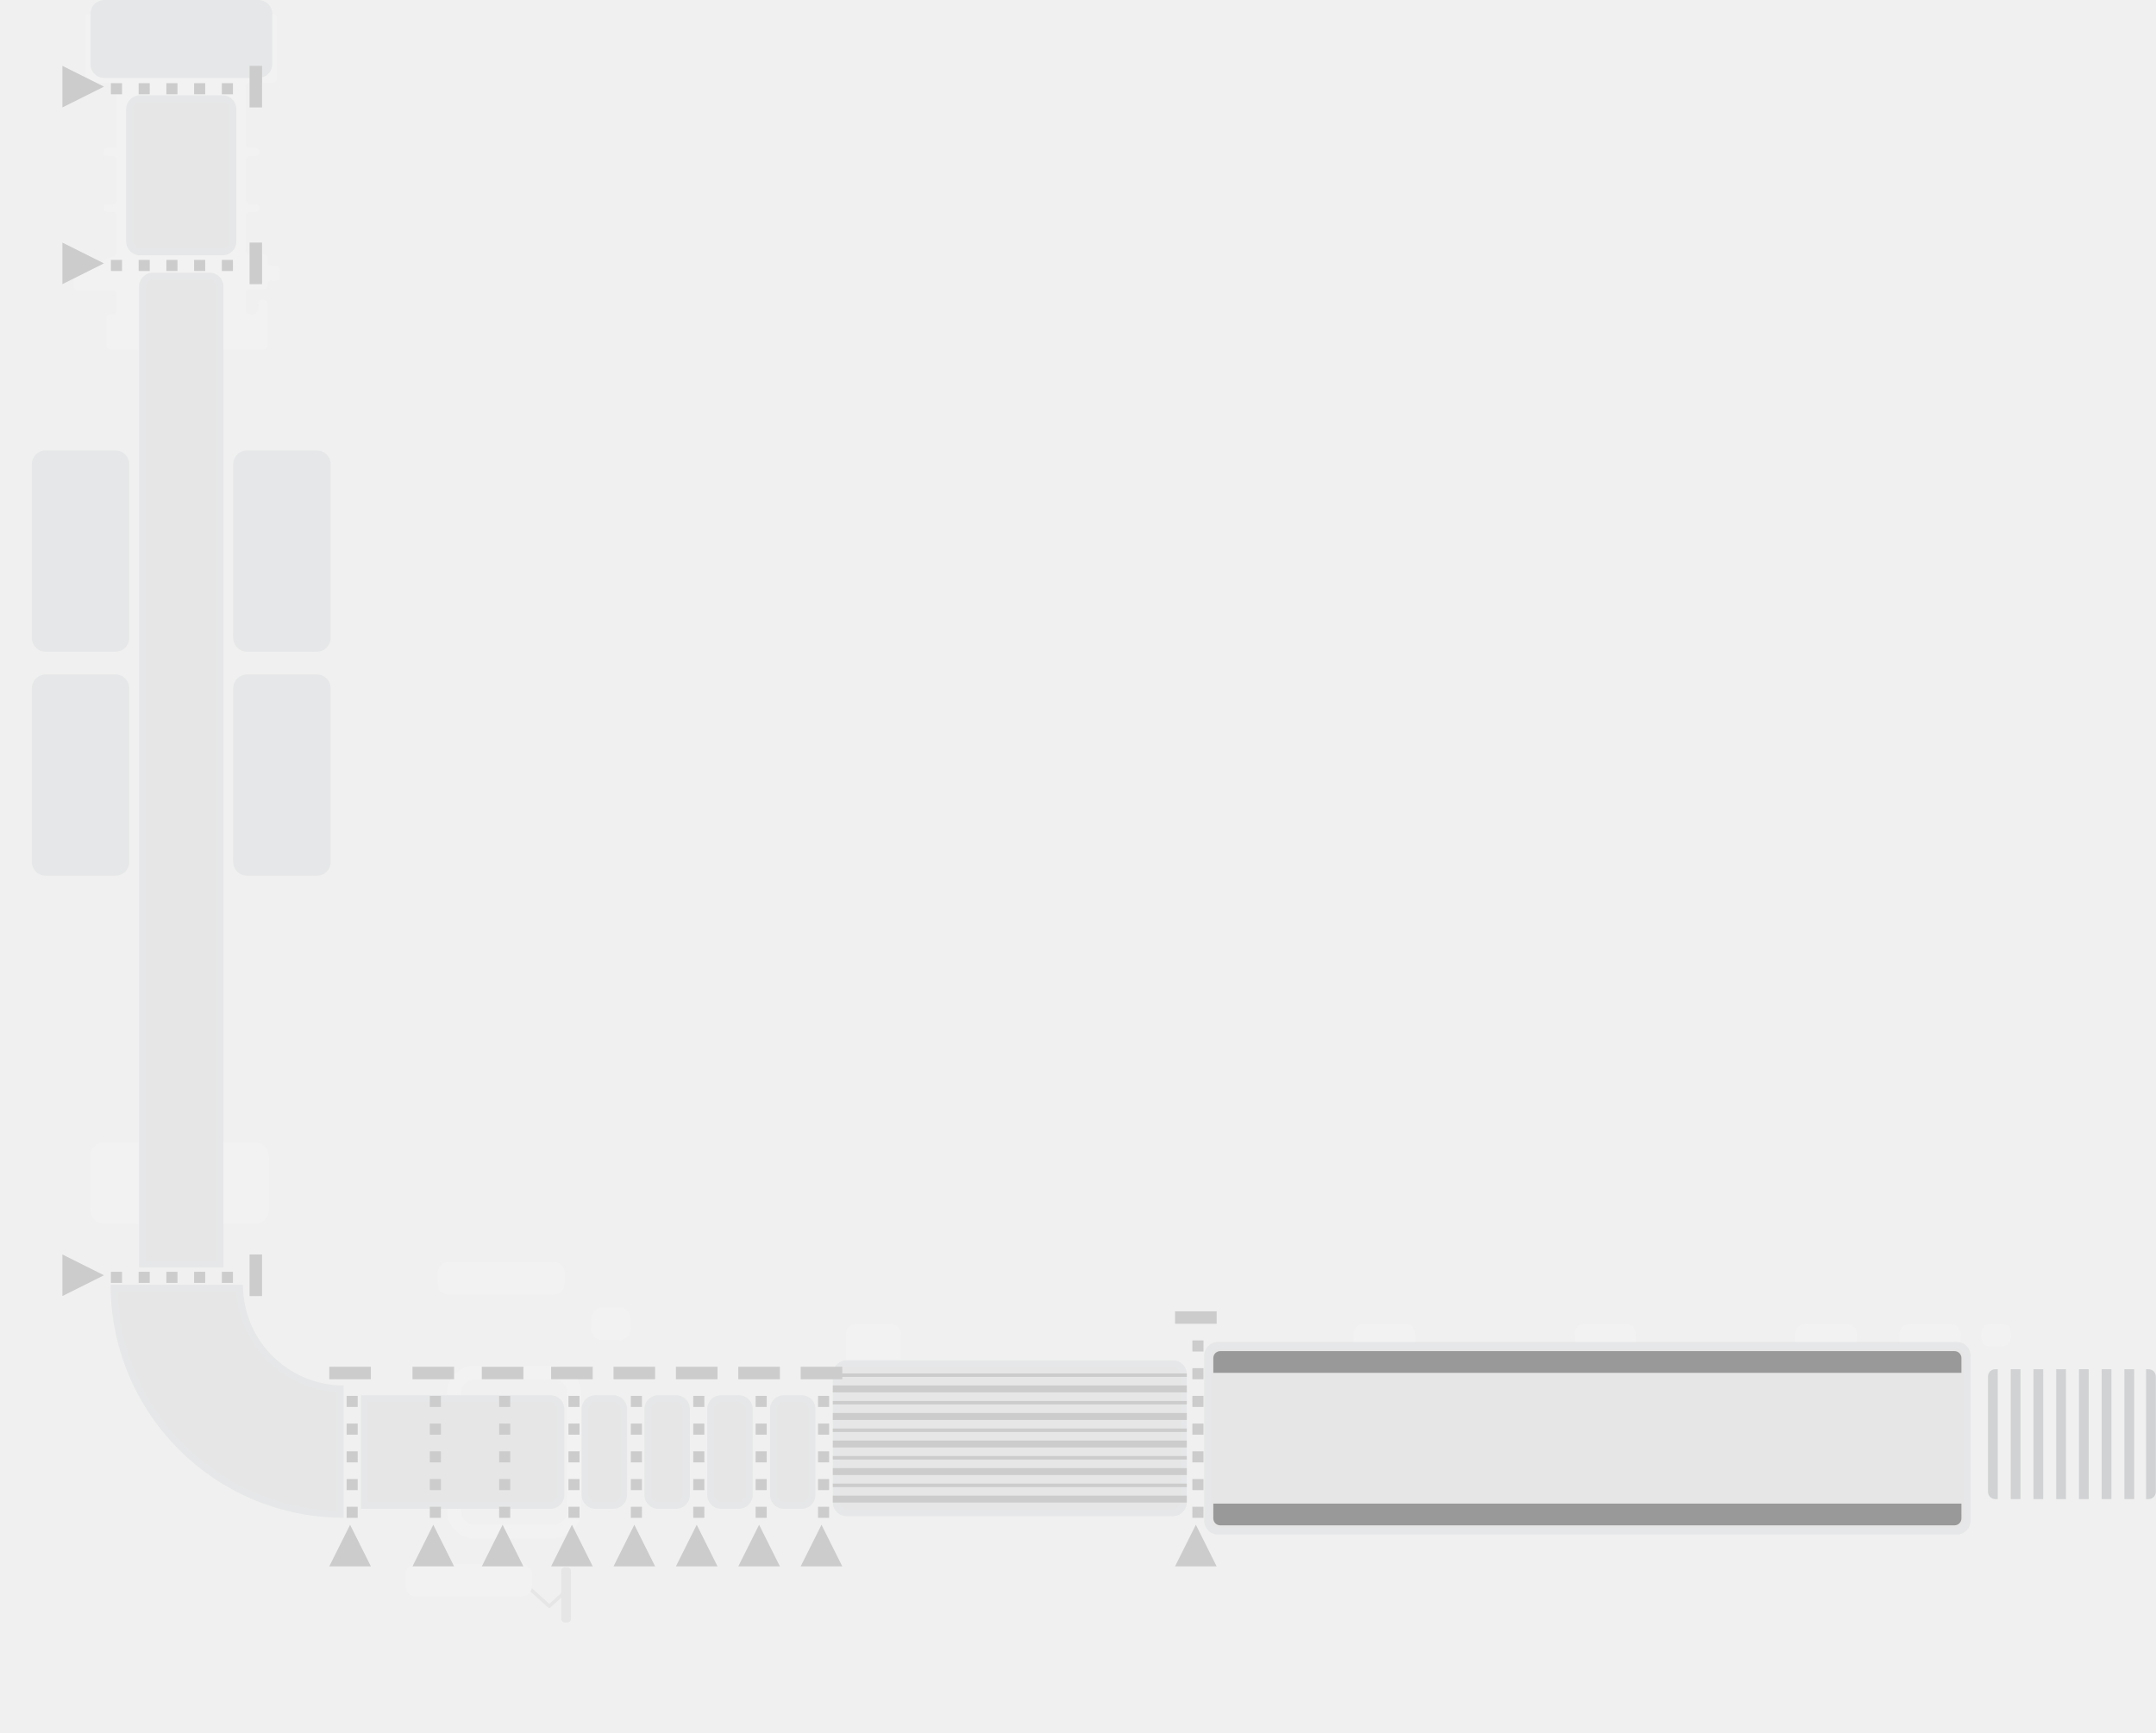
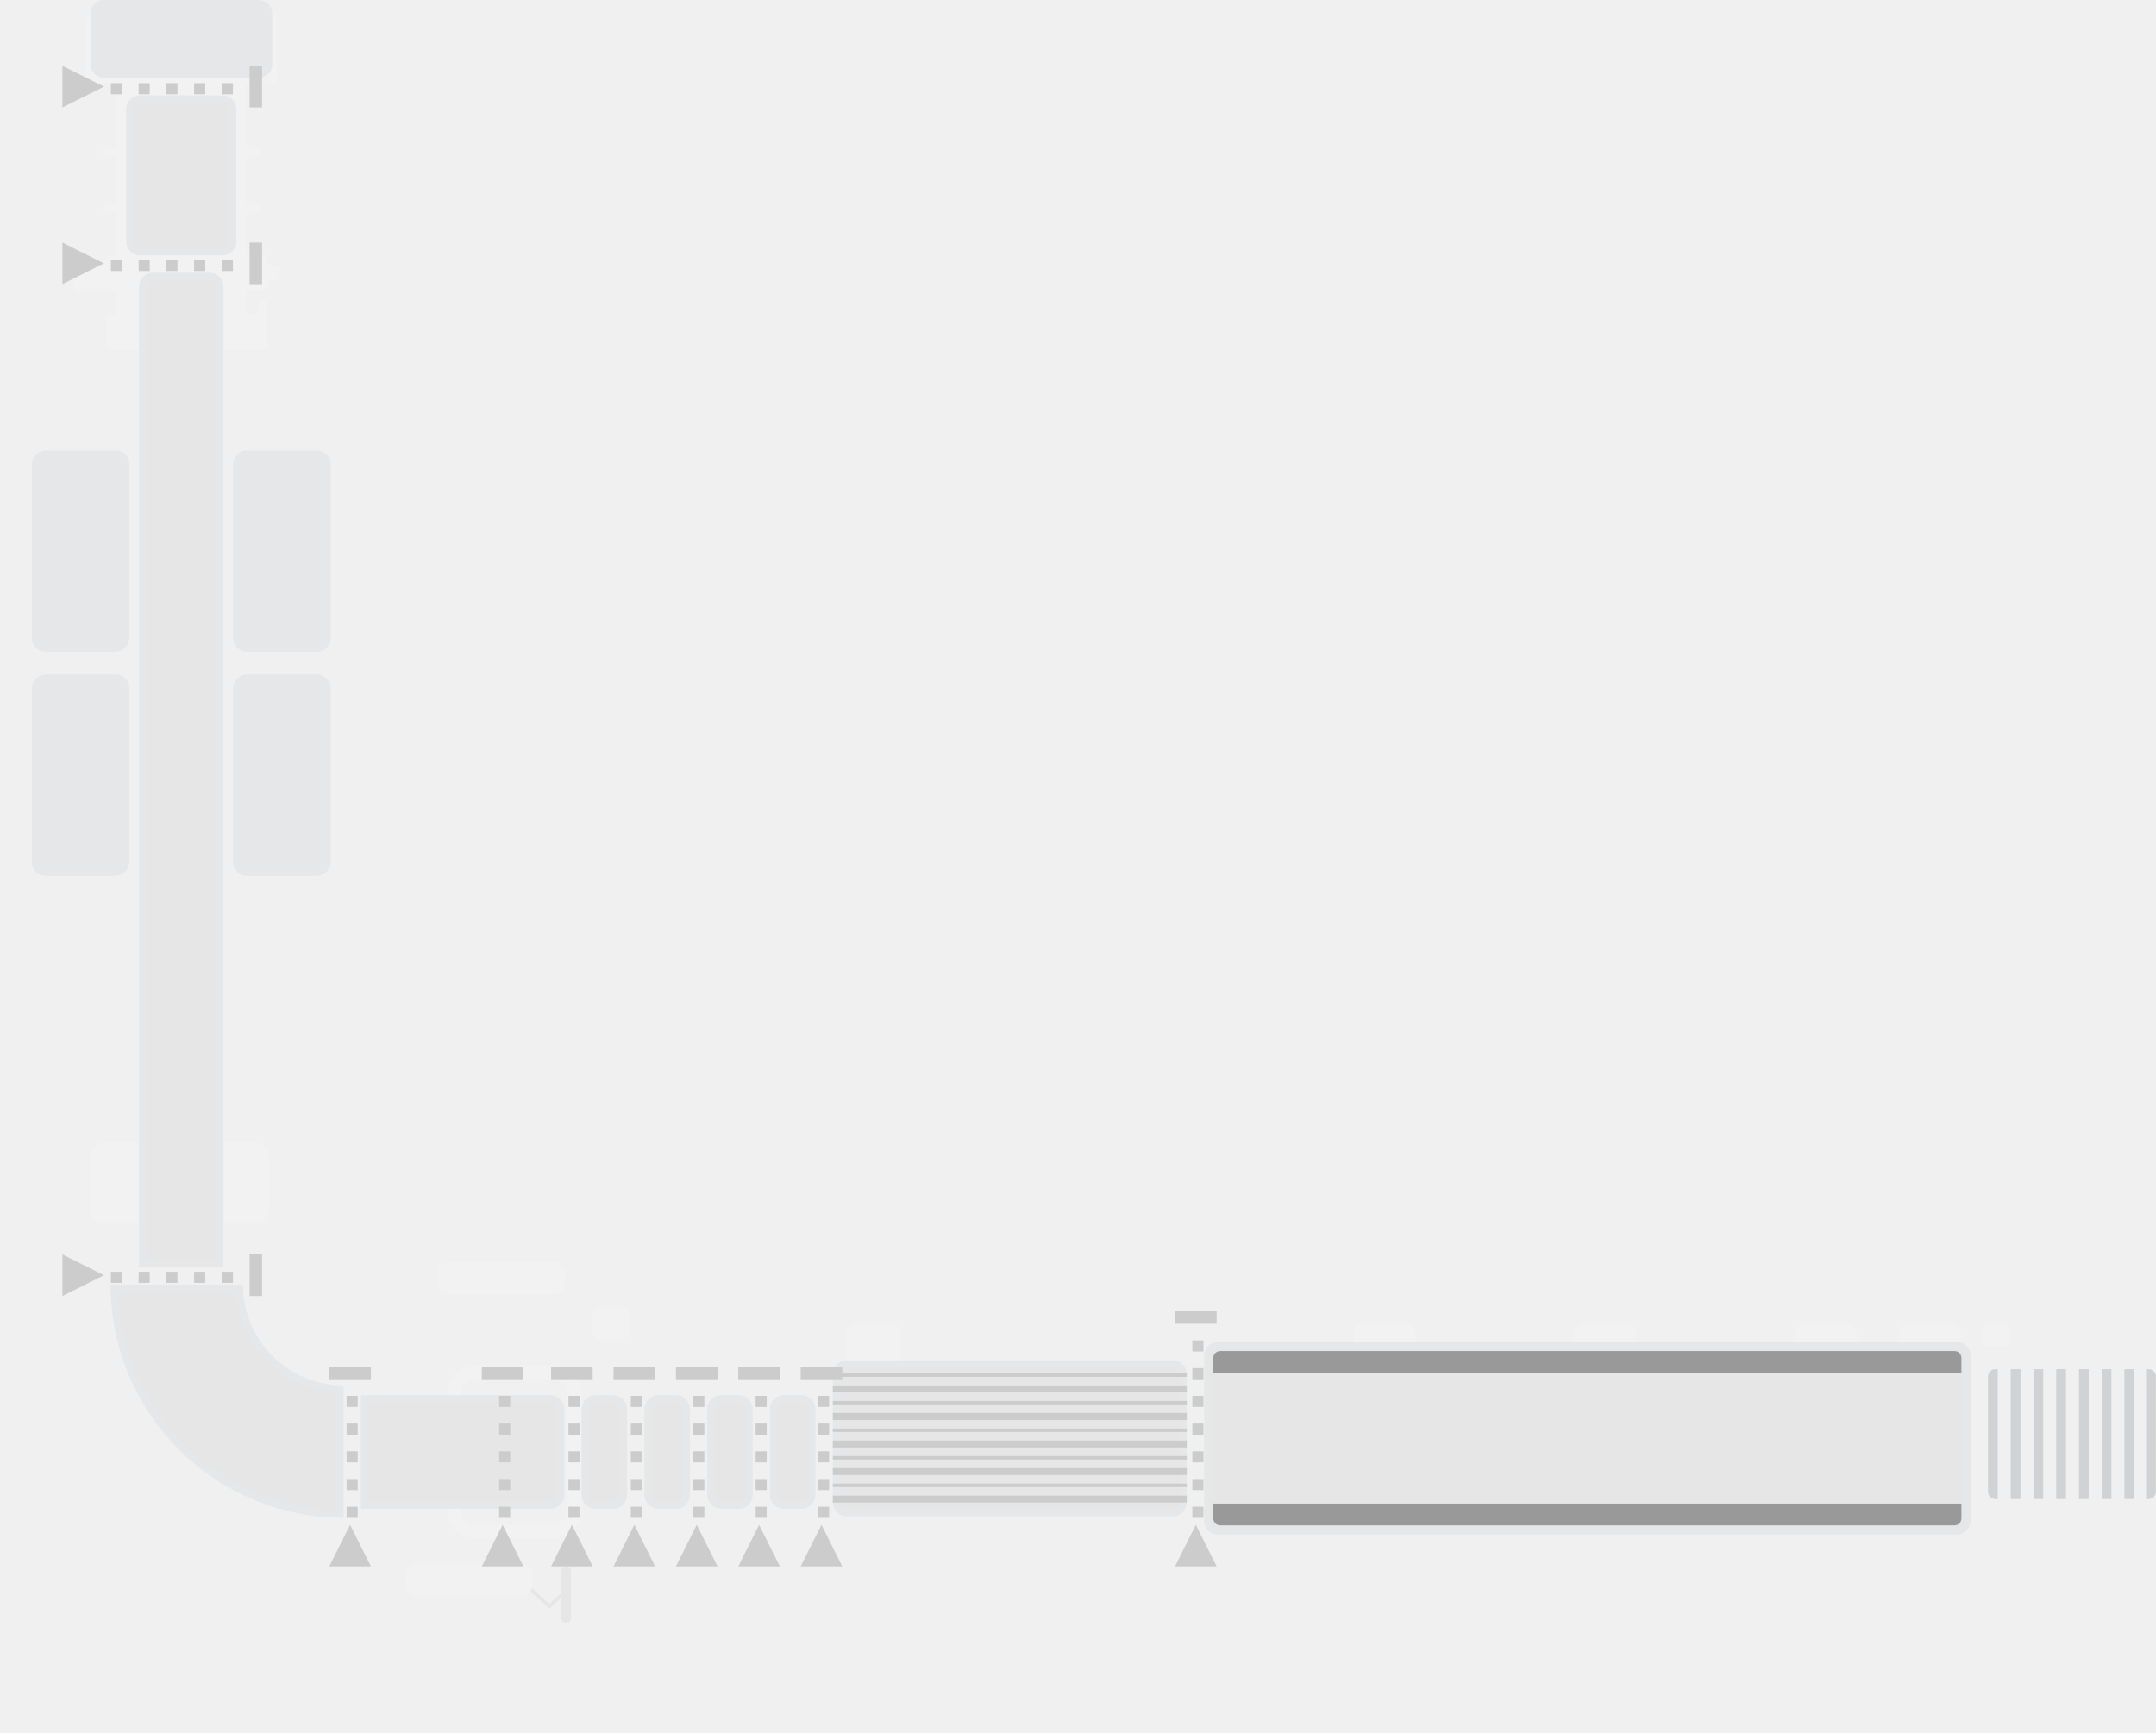
<svg xmlns="http://www.w3.org/2000/svg" id="Layer_1" data-name="Layer 1" viewBox="0 0 622 500">
  <defs>
    <style>
      .cls-1 {
        fill: #fff;
      }

      .cls-2 {
        stroke-width: 2px;
      }

      .cls-2, .cls-3, .cls-4, .cls-5, .cls-6 {
        fill: none;
      }

      .cls-2, .cls-4, .cls-6 {
        stroke-miterlimit: 10;
      }

      .cls-2, .cls-6 {
        stroke: #ccc;
      }

      .cls-3 {
        stroke: #e6e6e6;
        stroke-linecap: round;
        stroke-linejoin: round;
      }

      .cls-4 {
        stroke: #f2f2f2;
        stroke-width: 4px;
      }

      .cls-7 {
        fill: #d0d2d3;
      }

      .cls-8 {
        fill: #e6e6e6;
      }

      .cls-9 {
        fill: #e6e7e8;
      }
      .cls-11 {
        fill: #404041;
        font-family: SegoeUI-Semibold, 'Segoe UI';
        font-size: 11.244px;
        font-weight: 700;
      }

      .cls-12 {
        clip-path: url(#clippath);
      }

      .cls-13 {
        fill: #999;
      }

      .cls-14 {
        fill: #ccc;
      }

      .cls-15 {
        fill: #f2f2f2;
      }
      .cursor-pointer {
        cursor:pointer;
      }
      .buttons-font {
        font-family: Arial-BoldMT, Arial;
        font-size: 20px;
      }
    </style>
  </defs>
  <g>
    <path class="cls-15" d="M24.765,5.158V22.722c0,.626,.508,1.134,1.134,1.134h6.725c.626,0,1.134,.508,1.134,1.134v16.598c0,.626-.508,1.134-1.134,1.134h-1.709c-.626,0-1.134,.508-1.134,1.134v.083c0,.626,.508,1.134,1.134,1.134h1.709c.626,0,1.134,.508,1.134,1.134v11.568c0,.626-.508,1.134-1.134,1.134h-1.709c-.626,0-1.134,.508-1.134,1.134h0c0,.626,.508,1.134,1.134,1.134h1.709c.626,0,1.134,.508,1.134,1.134v10.449c0,.459-.277,.874-.702,1.049l-11.104,4.576c-.425,.175-.702,.589-.702,1.049v3.261c0,.626,.508,1.134,1.134,1.134h10.24c.626,0,1.134,.508,1.134,1.134v4.554c0,.626-.508,1.134-1.134,1.134h-.778c-.626,0-1.134,.508-1.134,1.134v7.907c0,.626,.508,1.134,1.134,1.134h44.142c.626,0,1.134-.508,1.134-1.134v-12.054c0-.626-.508-1.134-1.134-1.134h-.454c-.626,0-1.134,.508-1.134,1.134v1.879c0,.626-.508,1.134-1.134,1.134h-1.312c-.626,0-1.134-.508-1.134-1.134v-4.925c0-.626,.508-1.134,1.134-1.134h4.034c.626,0,1.134-.508,1.134-1.134v-.259c0-.626,.508-1.134,1.134-1.134h1.361c.626,0,1.134-.508,1.134-1.134v-1.944c0-.626-.508-1.134-1.134-1.134h-1.361c-.626,0-1.134-.508-1.134-1.134v-1.102c0-.626-.508-1.134-1.134-1.134h-4.034c-.626,0-1.134-.508-1.134-1.134v-9.901c0-.626,.508-1.134,1.134-1.134h1.733c.626,0,1.134-.508,1.134-1.134h0c0-.626-.508-1.134-1.134-1.134h-1.733c-.626,0-1.134-.508-1.134-1.134v-11.568c0-.626,.508-1.134,1.134-1.134h1.733c.626,0,1.134-.508,1.134-1.134v-.083c0-.626-.508-1.134-1.134-1.134h-1.733c-.626,0-1.134-.508-1.134-1.134V24.99c0-.626,.508-1.134,1.134-1.134h6.799c.626,0,1.134-.508,1.134-1.134V5.158c0-.626-.508-1.134-1.134-1.134H25.899c-.626,0-1.134,.508-1.134,1.134Z" />
    <rect class="cls-15" x="244.001" y="381.992" width="15.929" height="14.055" rx="3" ry="3" />
    <rect class="cls-15" x="390.487" y="381.992" width="17.803" height="14.055" rx="3" ry="3" />
    <rect class="cls-15" x="454.203" y="381.992" width="17.803" height="14.055" rx="3" ry="3" />
    <rect class="cls-15" x="517.919" y="381.992" width="17.803" height="14.055" rx="3" ry="3" />
    <rect class="cls-15" x="547.903" y="381.992" width="17.803" height="14.055" rx="3" ry="3" />
    <rect class="cls-15" x="571.662" y="381.992" width="8.433" height="6.559" rx="2.475" ry="2.475" />
    <rect class="cls-4" x="130.999" y="396.047" width="34.669" height="45.913" rx="6" ry="6" />
    <rect class="cls-15" x="26.056" y="329.68" width="51.535" height="23.425" rx="4" ry="4" />
    <g class="bin" gui-bin-id="5" bin-key="0_0">
      <rect class="cls-9" x="26.09" width="52.472" height="22.488" rx="4" ry="4" />
      <text class="cls-11" transform="translate(36 15) scale(1.074 1)">
        <tspan class="bin-label" x="0" y="0" />
      </text>
    </g>
    <g class="cursor-pointer bin" gui-bin-id="3" bin-key="0_0">
      <rect class="cls-9" x="67.284" y="129.969" width="28.11" height="58.094" rx="4" ry="4" />
      <text class="cls-11" transform="translate(85.297 174.68) rotate(-90) scale(1.074 1)">
        <tspan class="bin-label" x="0" y="0" />
      </text>
    </g>
    <g class="cursor-pointer bin" gui-bin-id="1" bin-key="0_0">
      <rect class="cls-9" x="67.284" y="194.621" width="28.11" height="58.094" rx="4" ry="4" />
      <text class="cls-11" transform="translate(85.297 238.227) rotate(-90) scale(1.074 1)">
        <tspan class="bin-label" x="0" y="0" />
      </text>
    </g>
    <g class="cursor-pointer bin" gui-bin-id="4" bin-key="0_0">
      <rect class="cls-9" x="9.19" y="129.969" width="28.11" height="58.094" rx="4" ry="4" />
      <text class="cls-11" transform="translate(27.204 175.119) rotate(-90) scale(1.074 1)">
        <tspan class="bin-label" x="0" y="0" />
      </text>
    </g>
    <g class="cursor-pointer bin" gui-bin-id="2" bin-key="0_0">
      <rect class="cls-9" x="9.19" y="194.621" width="28.11" height="58.094" rx="4" ry="4" />
      <text class="cls-11" transform="translate(27.203 239.357) rotate(-90) scale(1.074 1)">
        <tspan class="bin-label" x="0" y="0" />
      </text>
    </g>
    <g class="conveyor" gui-conveyor-id="1" conveyor-id="0" data-toggle="tooltip" data-html="true" title="">
      <rect class="cls-8" x="37.392" y="28.504" width="29.8" height="44.177" rx="3" ry="3" />
      <path class="cls-9 status" d="M64.192,29.504c1.103,0,2,.897,2,2v38.176c0,1.103-.897,2-2,2h-23.8c-1.103,0-2-.897-2-2V31.504c0-1.103,.897-2,2-2h23.8m0-2h-23.8c-2.209,0-4,1.791-4,4v38.176c0,2.209,1.791,4,4,4h23.8c2.209,0,4-1.791,4-4V31.504c0-2.209-1.791-4-4-4h0Z" />
    </g>
    <g class="conveyor" gui-conveyor-id="2" conveyor-id="0" data-toggle="tooltip" data-html="true" title="">
      <path class="cls-8" d="M41.111,364.749V82.681c0-1.654,1.346-3,3-3h16.362c1.654,0,3,1.346,3,3V364.749h-22.362Z" />
      <path class="cls-9 status" d="M60.473,80.68c1.103,0,2,.897,2,2V363.748h-20.362V82.68c0-1.103,.897-2,2-2h16.362m0-2h-16.362c-2.209,0-4,1.791-4,4V365.748h24.362V82.68c0-2.209-1.791-4-4-4h0Z" />
    </g>
    <g class="conveyor" gui-conveyor-id="3" conveyor-id="0" data-toggle="tooltip" data-html="true" title="">
      <path class="cls-8" d="M98.141,436.97c-35.726-.532-64.689-29.496-65.222-65.222h36.191c.519,15.774,13.256,28.511,29.03,29.03v36.192Z" />
      <path class="cls-9 status" d="M68.158,372.748c.992,15.53,13.454,27.991,28.983,28.983v34.216c-34.381-1.041-62.158-28.819-63.199-63.199h34.216m1.936-2H31.912c0,37.13,30.1,67.229,67.229,67.229v-38.183c-16.042,0-29.047-13.005-29.047-29.047h0Z" />
    </g>
    <g class="conveyor" gui-conveyor-id="4" conveyor-id="0" data-toggle="tooltip" data-html="true" title="">
      <path class="cls-8" d="M105.141,434.401v-30.795h53.653c1.654,0,3,1.346,3,3v24.795c0,1.654-1.346,3-3,3h-53.653Z" />
      <path class="cls-9 status" d="M158.794,404.606c1.103,0,2,.897,2,2v24.795c0,1.103-.897,2-2,2h-52.653v-28.795h52.653m0-2h-54.653v32.795h54.653c2.209,0,4-1.791,4-4v-24.795c0-2.209-1.791-4-4-4h0Z" />
    </g>
    <g class="conveyor" gui-conveyor-id="5" conveyor-id="0" data-toggle="tooltip" data-html="true" title="">
      <rect class="cls-8" x="168.794" y="403.606" width="11.118" height="30.795" rx="3" ry="3" />
      <path class="cls-9 status" d="M176.912,404.606c1.103,0,2,.897,2,2v24.795c0,1.103-.897,2-2,2h-5.118c-1.103,0-2-.897-2-2v-24.795c0-1.103,.897-2,2-2h5.118m0-2h-5.118c-2.209,0-4,1.791-4,4v24.795c0,2.209,1.791,4,4,4h5.118c2.209,0,4-1.791,4-4v-24.795c0-2.209-1.791-4-4-4h0Z" />
    </g>
    <g class="conveyor" gui-conveyor-id="6" conveyor-id="0" data-toggle="tooltip" data-html="true" title="">
      <rect class="cls-8" x="186.912" y="403.606" width="11.118" height="30.795" rx="3" ry="3" />
      <path class="cls-9 status" d="M195.03,404.606c1.103,0,2,.897,2,2v24.795c0,1.103-.897,2-2,2h-5.118c-1.103,0-2-.897-2-2v-24.795c0-1.103,.897-2,2-2h5.118m0-2h-5.118c-2.209,0-4,1.791-4,4v24.795c0,2.209,1.791,4,4,4h5.118c2.209,0,4-1.791,4-4v-24.795c0-2.209-1.791-4-4-4h0Z" />
    </g>
    <g class="conveyor" gui-conveyor-id="7" conveyor-id="0" data-toggle="tooltip" data-html="true" title="">
      <rect class="cls-8" x="205.03" y="403.606" width="11.118" height="30.795" rx="3" ry="3" />
      <path class="cls-9 status" d="M213.148,404.606c1.103,0,2,.897,2,2v24.795c0,1.103-.897,2-2,2h-5.118c-1.103,0-2-.897-2-2v-24.795c0-1.103,.897-2,2-2h5.118m0-2h-5.118c-2.209,0-4,1.791-4,4v24.795c0,2.209,1.791,4,4,4h5.118c2.209,0,4-1.791,4-4v-24.795c0-2.209-1.791-4-4-4h0Z" />
    </g>
    <g class="conveyor" gui-conveyor-id="8" conveyor-id="0" data-toggle="tooltip" data-html="true" title="">
      <rect class="cls-8" x="223.148" y="403.606" width="11.118" height="30.795" rx="3" ry="3" />
      <path class="cls-9 status" d="M231.266,404.606c1.103,0,2,.897,2,2v24.795c0,1.103-.897,2-2,2h-5.118c-1.103,0-2-.897-2-2v-24.795c0-1.103,.897-2,2-2h5.118m0-2h-5.118c-2.209,0-4,1.791-4,4v24.795c0,2.209,1.791,4,4,4h5.118c2.209,0,4-1.791,4-4v-24.795c0-2.209-1.791-4-4-4h0Z" />
    </g>
    <g class="conveyor" gui-conveyor-id="9" conveyor-id="0" data-toggle="tooltip" data-html="true" title="">
      <rect class="cls-8" x="241.262" y="393.541" width="100.132" height="42.976" rx="3" ry="3" />
      <path class="cls-9 status" d="M338.394,394.541c1.103,0,2,.897,2,2v36.976c0,1.103-.897,2-2,2h-94.132c-1.103,0-2-.897-2-2v-36.976c0-1.103,.897-2,2-2h94.132m0-2h-94.132c-2.209,0-4,1.791-4,4v36.976c0,2.209,1.791,4,4,4h94.132c2.209,0,4-1.791,4-4v-36.976c0-2.209-1.791-4-4-4h0Z" />
    </g>
    <g class="conveyor" gui-conveyor-id="10" conveyor-id="0" data-toggle="tooltip" data-html="true" title="">
      <rect class="cls-8" x="348.394" y="388.241" width="219.131" height="53.576" rx="3" ry="3" />
      <path class="cls-9 status" d="M564.524,389.241c1.103,0,2,.897,2,2v47.576c0,1.103-.897,2-2,2h-213.131c-1.103,0-2-.897-2-2v-47.576c0-1.103,.897-2,2-2h213.131m0-2h-213.131c-2.209,0-4,1.791-4,4v47.576c0,2.209,1.791,4,4,4h213.131c2.209,0,4-1.791,4-4v-47.576c0-2.209-1.791-4-4-4h0Z" />
    </g>
    <g>
      <path class="cls-7" d="M558.302,412.445h33.28c1.159,0,2.1,.941,2.1,2.1v.711h-37.48v-.711c0-1.159,.941-2.1,2.1-2.1Z" transform="translate(161.092 988.792) rotate(-90)" />
      <rect class="cls-7" x="562.761" y="412.445" width="37.48" height="2.811" transform="translate(167.651 995.351) rotate(-90)" />
      <rect class="cls-7" x="569.32" y="412.445" width="37.48" height="2.811" transform="translate(174.209 1001.91) rotate(-90)" />
      <rect class="cls-7" x="575.879" y="412.445" width="37.48" height="2.811" transform="translate(180.768 1008.469) rotate(-90)" />
      <rect class="cls-7" x="582.438" y="412.445" width="37.48" height="2.811" transform="translate(187.327 1015.027) rotate(-90)" />
      <rect class="cls-7" x="588.997" y="412.445" width="37.48" height="2.811" transform="translate(193.886 1021.586) rotate(-90)" />
      <rect class="cls-7" x="595.555" y="412.445" width="37.48" height="2.811" transform="translate(200.445 1028.145) rotate(-90)" />
      <path class="cls-7" d="M601.802,412.445h37.48v.711c0,1.159-.941,2.1-2.1,2.1h-33.28c-1.159,0-2.1-.941-2.1-2.1v-.711h0Z" transform="translate(206.692 1034.392) rotate(-90)" />
    </g>
    <rect class="cls-15" x="126.314" y="364.189" width="36.543" height="9.37" rx="3" ry="3" />
    <rect class="cls-15" x="170.605" y="377.307" width="11.244" height="9.37" rx="3" ry="3" />
    <g>
      <polyline class="cls-3" points="162.572 459.763 158.449 463.511 152.265 457.889" />
      <rect class="cls-15" x="116.944" y="451.33" width="36.543" height="9.37" rx="3" ry="3" />
      <rect class="cls-8" x="161.92" y="452.267" width="2.811" height="15.929" rx="1.061" ry="1.061" />
    </g>
    <g class="cls-12">
      <g>
        <line class="cls-6" x1="240.261" y1="396.821" x2="342.394" y2="396.821" />
        <line class="cls-2" x1="240.261" y1="400.796" x2="342.394" y2="400.796" />
        <line class="cls-6" x1="240.261" y1="404.771" x2="342.394" y2="404.771" />
        <line class="cls-2" x1="240.261" y1="408.746" x2="342.394" y2="408.746" />
        <line class="cls-6" x1="240.261" y1="412.721" x2="342.394" y2="412.721" />
        <line class="cls-2" x1="240.261" y1="416.696" x2="342.394" y2="416.696" />
        <line class="cls-6" x1="240.261" y1="420.671" x2="342.394" y2="420.671" />
        <line class="cls-2" x1="240.261" y1="424.646" x2="342.394" y2="424.646" />
        <line class="cls-6" x1="240.261" y1="428.621" x2="342.394" y2="428.621" />
        <line class="cls-2" x1="240.261" y1="432.596" x2="342.394" y2="432.596" />
      </g>
    </g>
    <g>
      <path class="cls-13" d="M350.039,396.156h215.829v-4.268c0-1.105-.895-2-2-2h-211.829c-1.105,0-2,.895-2,2v4.268Z" />
      <path class="cls-13" d="M350.039,433.893h215.829v4.268c0,1.105-.895,2-2,2h-211.829c-1.105,0-2-.895-2-2v-4.268Z" />
    </g>
  </g>
  <g transform="translate(18 19)" class="photoeye" gui-input-id="1" input-id="0" data-toggle="tooltip" data-html="true" title="">
    <polygon class="cls-14 status" points="12 6 0 0 0 12 12 6" />
    <rect class="cls-14 status" x="14" y="5" width="3.2" height="3.2" />
    <rect class="cls-14 status" x="22" y="5" width="3.2" height="3.2" />
    <rect class="cls-14 status" x="30" y="5" width="3.2" height="3.2" />
    <rect class="cls-14 status" x="38" y="5" width="3.2" height="3.2" />
    <rect class="cls-14 status" x="46" y="5" width="3.2" height="3.2" />
    <rect class="cls-14 status" x="54" y="0" width="3.6" height="12" />
  </g>
  <g transform="translate(18 70)" class="photoeye" gui-input-id="2" input-id="0" data-toggle="tooltip" data-html="true" title="">
    <polygon class="cls-14 status" points="12 6 0 0 0 12 12 6" />
    <rect class="cls-14 status" x="14" y="5" width="3.2" height="3.2" />
    <rect class="cls-14 status" x="22" y="5" width="3.2" height="3.2" />
    <rect class="cls-14 status" x="30" y="5" width="3.2" height="3.2" />
    <rect class="cls-14 status" x="38" y="5" width="3.2" height="3.2" />
    <rect class="cls-14 status" x="46" y="5" width="3.2" height="3.2" />
    <rect class="cls-14 status" x="54" y="0" width="3.6" height="12" />
  </g>
  <g transform="translate(18 362)" class="photoeye" gui-input-id="3" input-id="0" data-toggle="tooltip" data-html="true" title="">
    <polygon class="cls-14 status" points="12 6 0 0 0 12 12 6" />
    <rect class="cls-14 status" x="14" y="5" width="3.2" height="3.2" />
    <rect class="cls-14 status" x="22" y="5" width="3.2" height="3.2" />
    <rect class="cls-14 status" x="30" y="5" width="3.2" height="3.2" />
    <rect class="cls-14 status" x="38" y="5" width="3.2" height="3.2" />
    <rect class="cls-14 status" x="46" y="5" width="3.2" height="3.2" />
    <rect class="cls-14 status" x="54" y="0" width="3.6" height="12" />
  </g>
  <g transform="translate(95 452) rotate(270)" class="photoeye" gui-input-id="4" input-id="0" data-toggle="tooltip" data-html="true" title="">
    <polygon class="cls-14 status" points="12 6 0 0 0 12 12 6" />
    <rect class="cls-14 status" x="14" y="5" width="3.2" height="3.2" />
    <rect class="cls-14 status" x="22" y="5" width="3.2" height="3.2" />
    <rect class="cls-14 status" x="30" y="5" width="3.2" height="3.2" />
    <rect class="cls-14 status" x="38" y="5" width="3.2" height="3.2" />
    <rect class="cls-14 status" x="46" y="5" width="3.2" height="3.2" />
    <rect class="cls-14 status" x="54" y="0" width="3.6" height="12" />
  </g>
-   <g transform="translate(119 452) rotate(270)" class="photoeye" gui-input-id="5" input-id="0" data-toggle="tooltip" data-html="true" title="">
-     <polygon class="cls-14 status" points="12 6 0 0 0 12 12 6" />
-     <rect class="cls-14 status" x="14" y="5" width="3.2" height="3.2" />
-     <rect class="cls-14 status" x="22" y="5" width="3.2" height="3.2" />
-     <rect class="cls-14 status" x="30" y="5" width="3.2" height="3.2" />
-     <rect class="cls-14 status" x="38" y="5" width="3.2" height="3.2" />
-     <rect class="cls-14 status" x="46" y="5" width="3.2" height="3.2" />
-     <rect class="cls-14 status" x="54" y="0" width="3.6" height="12" />
-   </g>
  <g transform="translate(139 452) rotate(270)" class="photoeye" gui-input-id="6" input-id="0" data-toggle="tooltip" data-html="true" title="">
    <polygon class="cls-14 status" points="12 6 0 0 0 12 12 6" />
    <rect class="cls-14 status" x="14" y="5" width="3.2" height="3.2" />
    <rect class="cls-14 status" x="22" y="5" width="3.2" height="3.2" />
    <rect class="cls-14 status" x="30" y="5" width="3.2" height="3.2" />
    <rect class="cls-14 status" x="38" y="5" width="3.2" height="3.2" />
    <rect class="cls-14 status" x="46" y="5" width="3.2" height="3.2" />
    <rect class="cls-14 status" x="54" y="0" width="3.6" height="12" />
  </g>
  <g transform="translate(159 452) rotate(270)" class="photoeye" gui-input-id="7" input-id="0" data-toggle="tooltip" data-html="true" title="">
    <polygon class="cls-14 status" points="12 6 0 0 0 12 12 6" />
    <rect class="cls-14 status" x="14" y="5" width="3.2" height="3.2" />
    <rect class="cls-14 status" x="22" y="5" width="3.2" height="3.2" />
    <rect class="cls-14 status" x="30" y="5" width="3.2" height="3.2" />
    <rect class="cls-14 status" x="38" y="5" width="3.2" height="3.2" />
    <rect class="cls-14 status" x="46" y="5" width="3.2" height="3.2" />
    <rect class="cls-14 status" x="54" y="0" width="3.6" height="12" />
  </g>
  <g transform="translate(177 452) rotate(270)" class="photoeye" gui-input-id="8" input-id="0" data-toggle="tooltip" data-html="true" title="">
    <polygon class="cls-14 status" points="12 6 0 0 0 12 12 6" />
    <rect class="cls-14 status" x="14" y="5" width="3.2" height="3.2" />
    <rect class="cls-14 status" x="22" y="5" width="3.2" height="3.2" />
    <rect class="cls-14 status" x="30" y="5" width="3.2" height="3.2" />
    <rect class="cls-14 status" x="38" y="5" width="3.2" height="3.2" />
    <rect class="cls-14 status" x="46" y="5" width="3.2" height="3.2" />
    <rect class="cls-14 status" x="54" y="0" width="3.6" height="12" />
  </g>
  <g transform="translate(195 452) rotate(270)" class="photoeye" gui-input-id="9" input-id="0" data-toggle="tooltip" data-html="true" title="">
    <polygon class="cls-14 status" points="12 6 0 0 0 12 12 6" />
    <rect class="cls-14 status" x="14" y="5" width="3.2" height="3.2" />
    <rect class="cls-14 status" x="22" y="5" width="3.2" height="3.2" />
    <rect class="cls-14 status" x="30" y="5" width="3.2" height="3.2" />
    <rect class="cls-14 status" x="38" y="5" width="3.2" height="3.2" />
    <rect class="cls-14 status" x="46" y="5" width="3.2" height="3.2" />
    <rect class="cls-14 status" x="54" y="0" width="3.6" height="12" />
  </g>
  <g transform="translate(213 452) rotate(270)" class="photoeye" gui-input-id="10" input-id="0" data-toggle="tooltip" data-html="true" title="">
    <polygon class="cls-14 status" points="12 6 0 0 0 12 12 6" />
    <rect class="cls-14 status" x="14" y="5" width="3.2" height="3.2" />
    <rect class="cls-14 status" x="22" y="5" width="3.2" height="3.2" />
    <rect class="cls-14 status" x="30" y="5" width="3.2" height="3.2" />
    <rect class="cls-14 status" x="38" y="5" width="3.2" height="3.2" />
    <rect class="cls-14 status" x="46" y="5" width="3.2" height="3.2" />
    <rect class="cls-14 status" x="54" y="0" width="3.6" height="12" />
  </g>
  <g transform="translate(231 452) rotate(270)" class="photoeye" gui-input-id="11" input-id="0" data-toggle="tooltip" data-html="true" title="">
    <polygon class="cls-14 status" points="12 6 0 0 0 12 12 6" />
    <rect class="cls-14 status" x="14" y="5" width="3.2" height="3.2" />
    <rect class="cls-14 status" x="22" y="5" width="3.2" height="3.2" />
    <rect class="cls-14 status" x="30" y="5" width="3.2" height="3.2" />
    <rect class="cls-14 status" x="38" y="5" width="3.2" height="3.2" />
    <rect class="cls-14 status" x="46" y="5" width="3.2" height="3.2" />
    <rect class="cls-14 status" x="54" y="0" width="3.6" height="12" />
  </g>
  <g transform="translate(339 452) rotate(270)" class="photoeye" gui-input-id="12" input-id="0" data-toggle="tooltip" data-html="true" title="">
    <polygon class="cls-14 status" points="12 6 0 0 0 12 12 6" />
    <rect class="cls-14 status" x="14" y="5" width="3.2" height="3.2" />
    <rect class="cls-14 status" x="22" y="5" width="3.2" height="3.2" />
    <rect class="cls-14 status" x="30" y="5" width="3.2" height="3.2" />
    <rect class="cls-14 status" x="38" y="5" width="3.2" height="3.2" />
    <rect class="cls-14 status" x="46" y="5" width="3.2" height="3.2" />
    <rect class="cls-14 status" x="54" y="5" width="3.2" height="3.2" />
    <rect class="cls-14 status" x="62" y="5" width="3.2" height="3.2" />
    <rect class="cls-14 status" x="70" y="0" width="3.6" height="12" />
  </g>
</svg>
